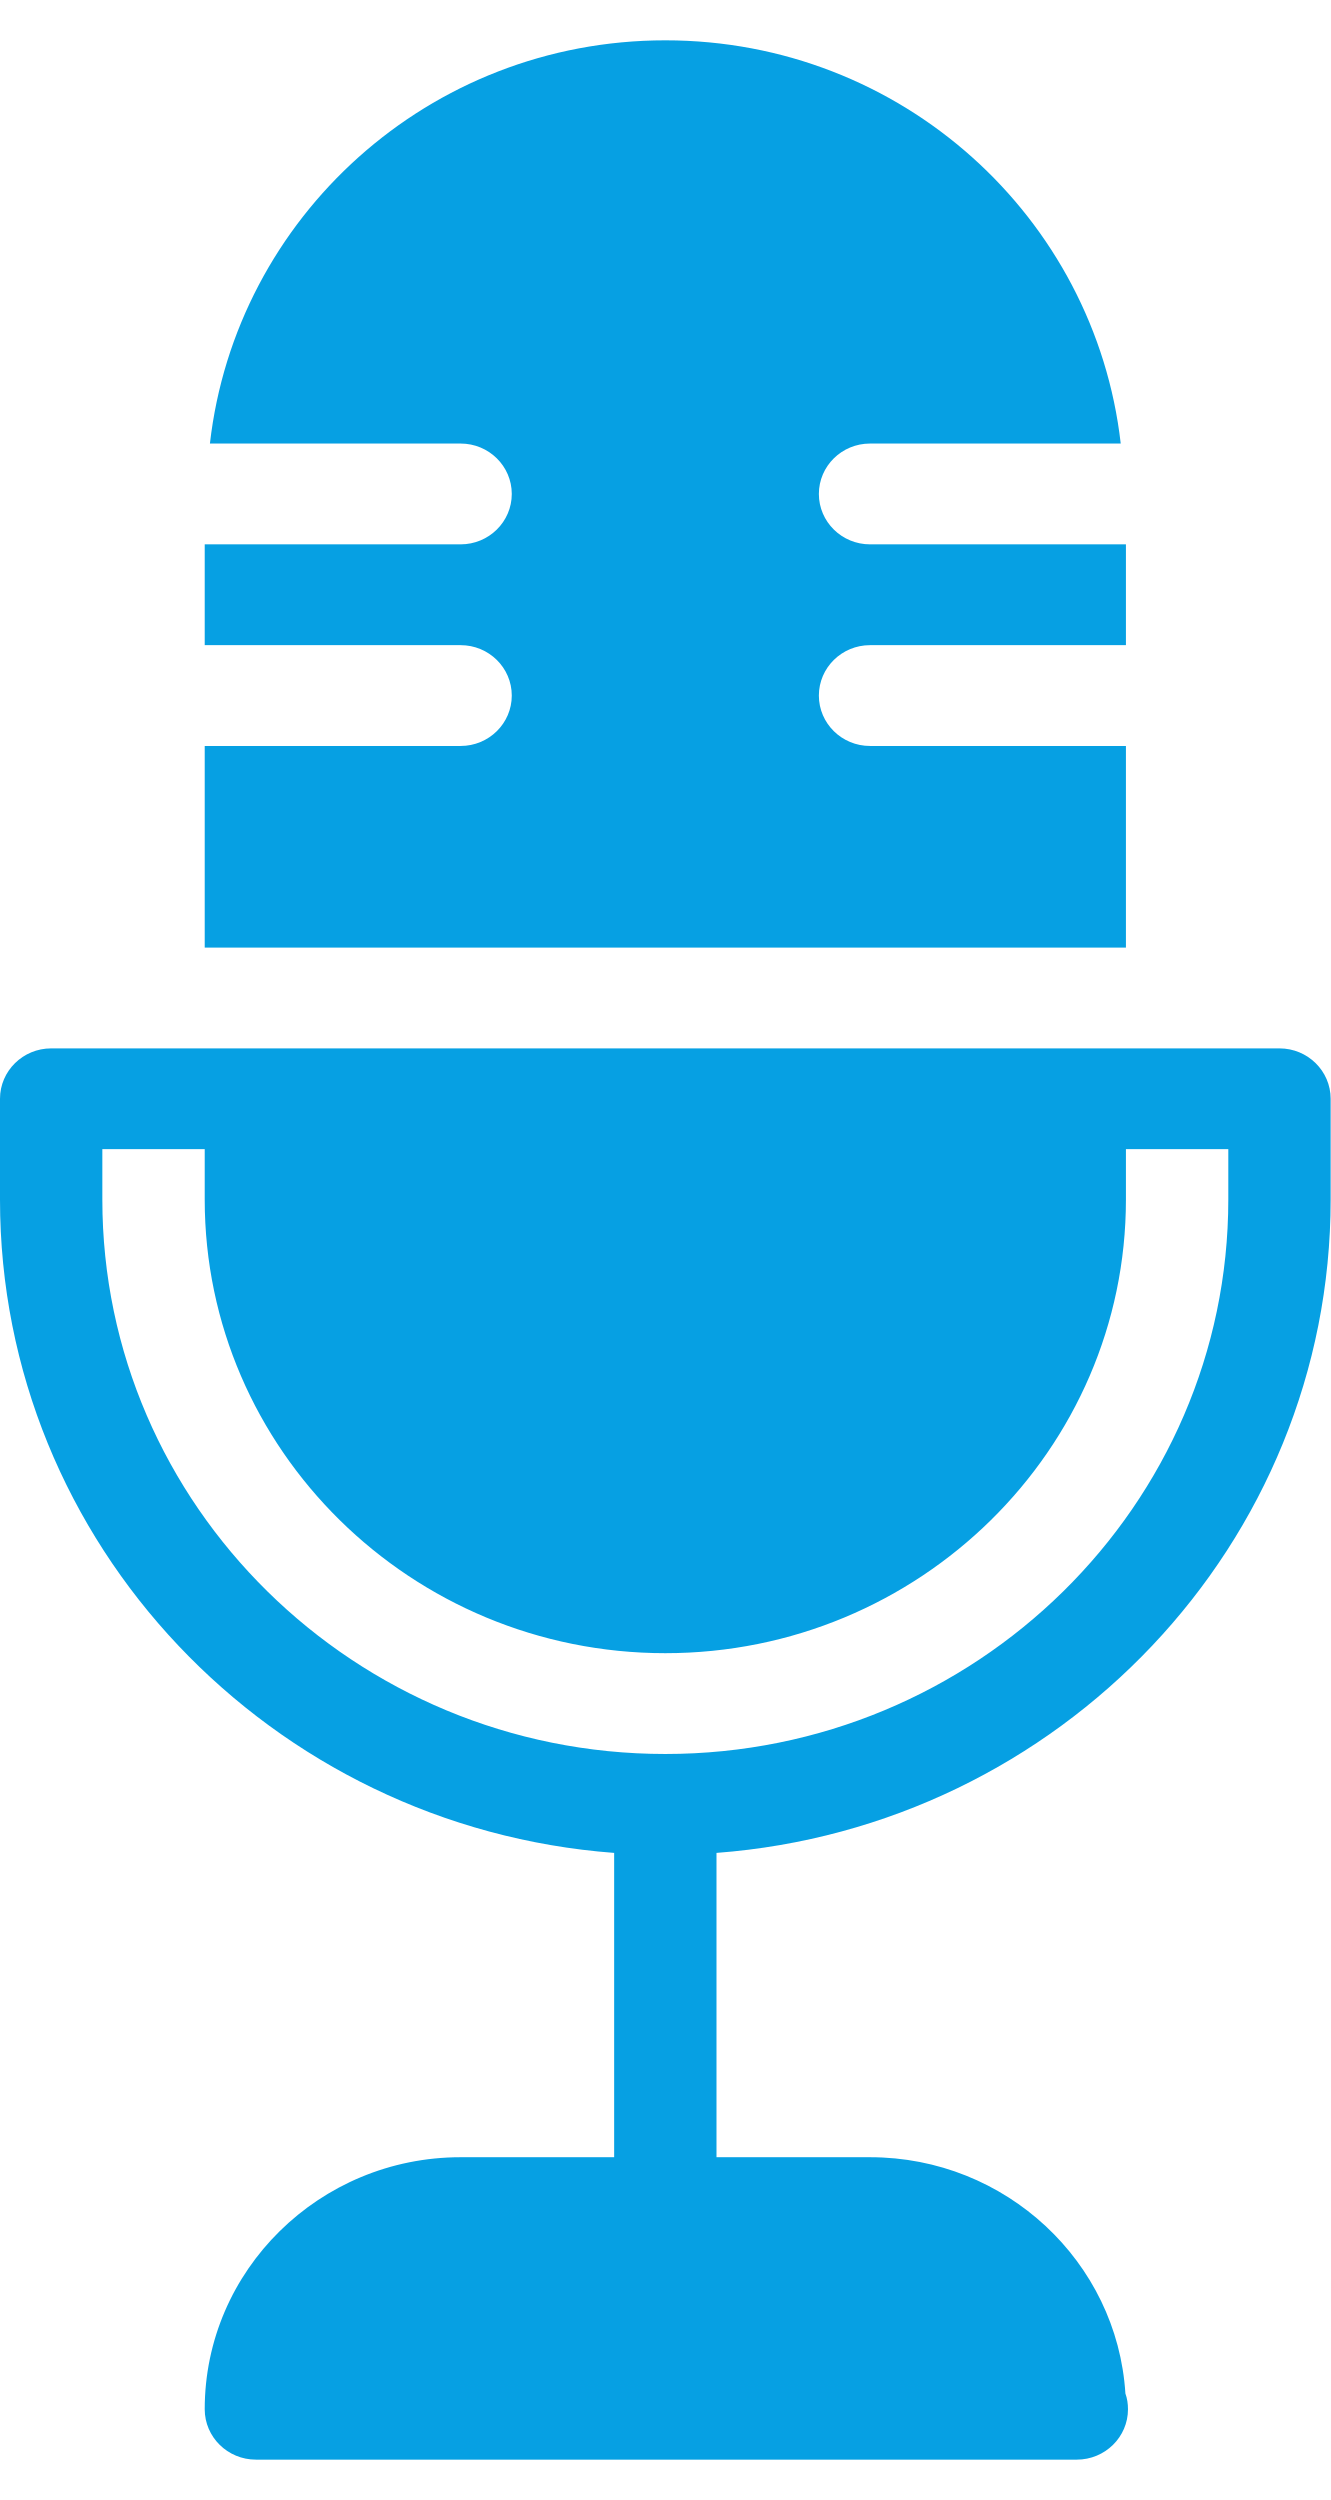
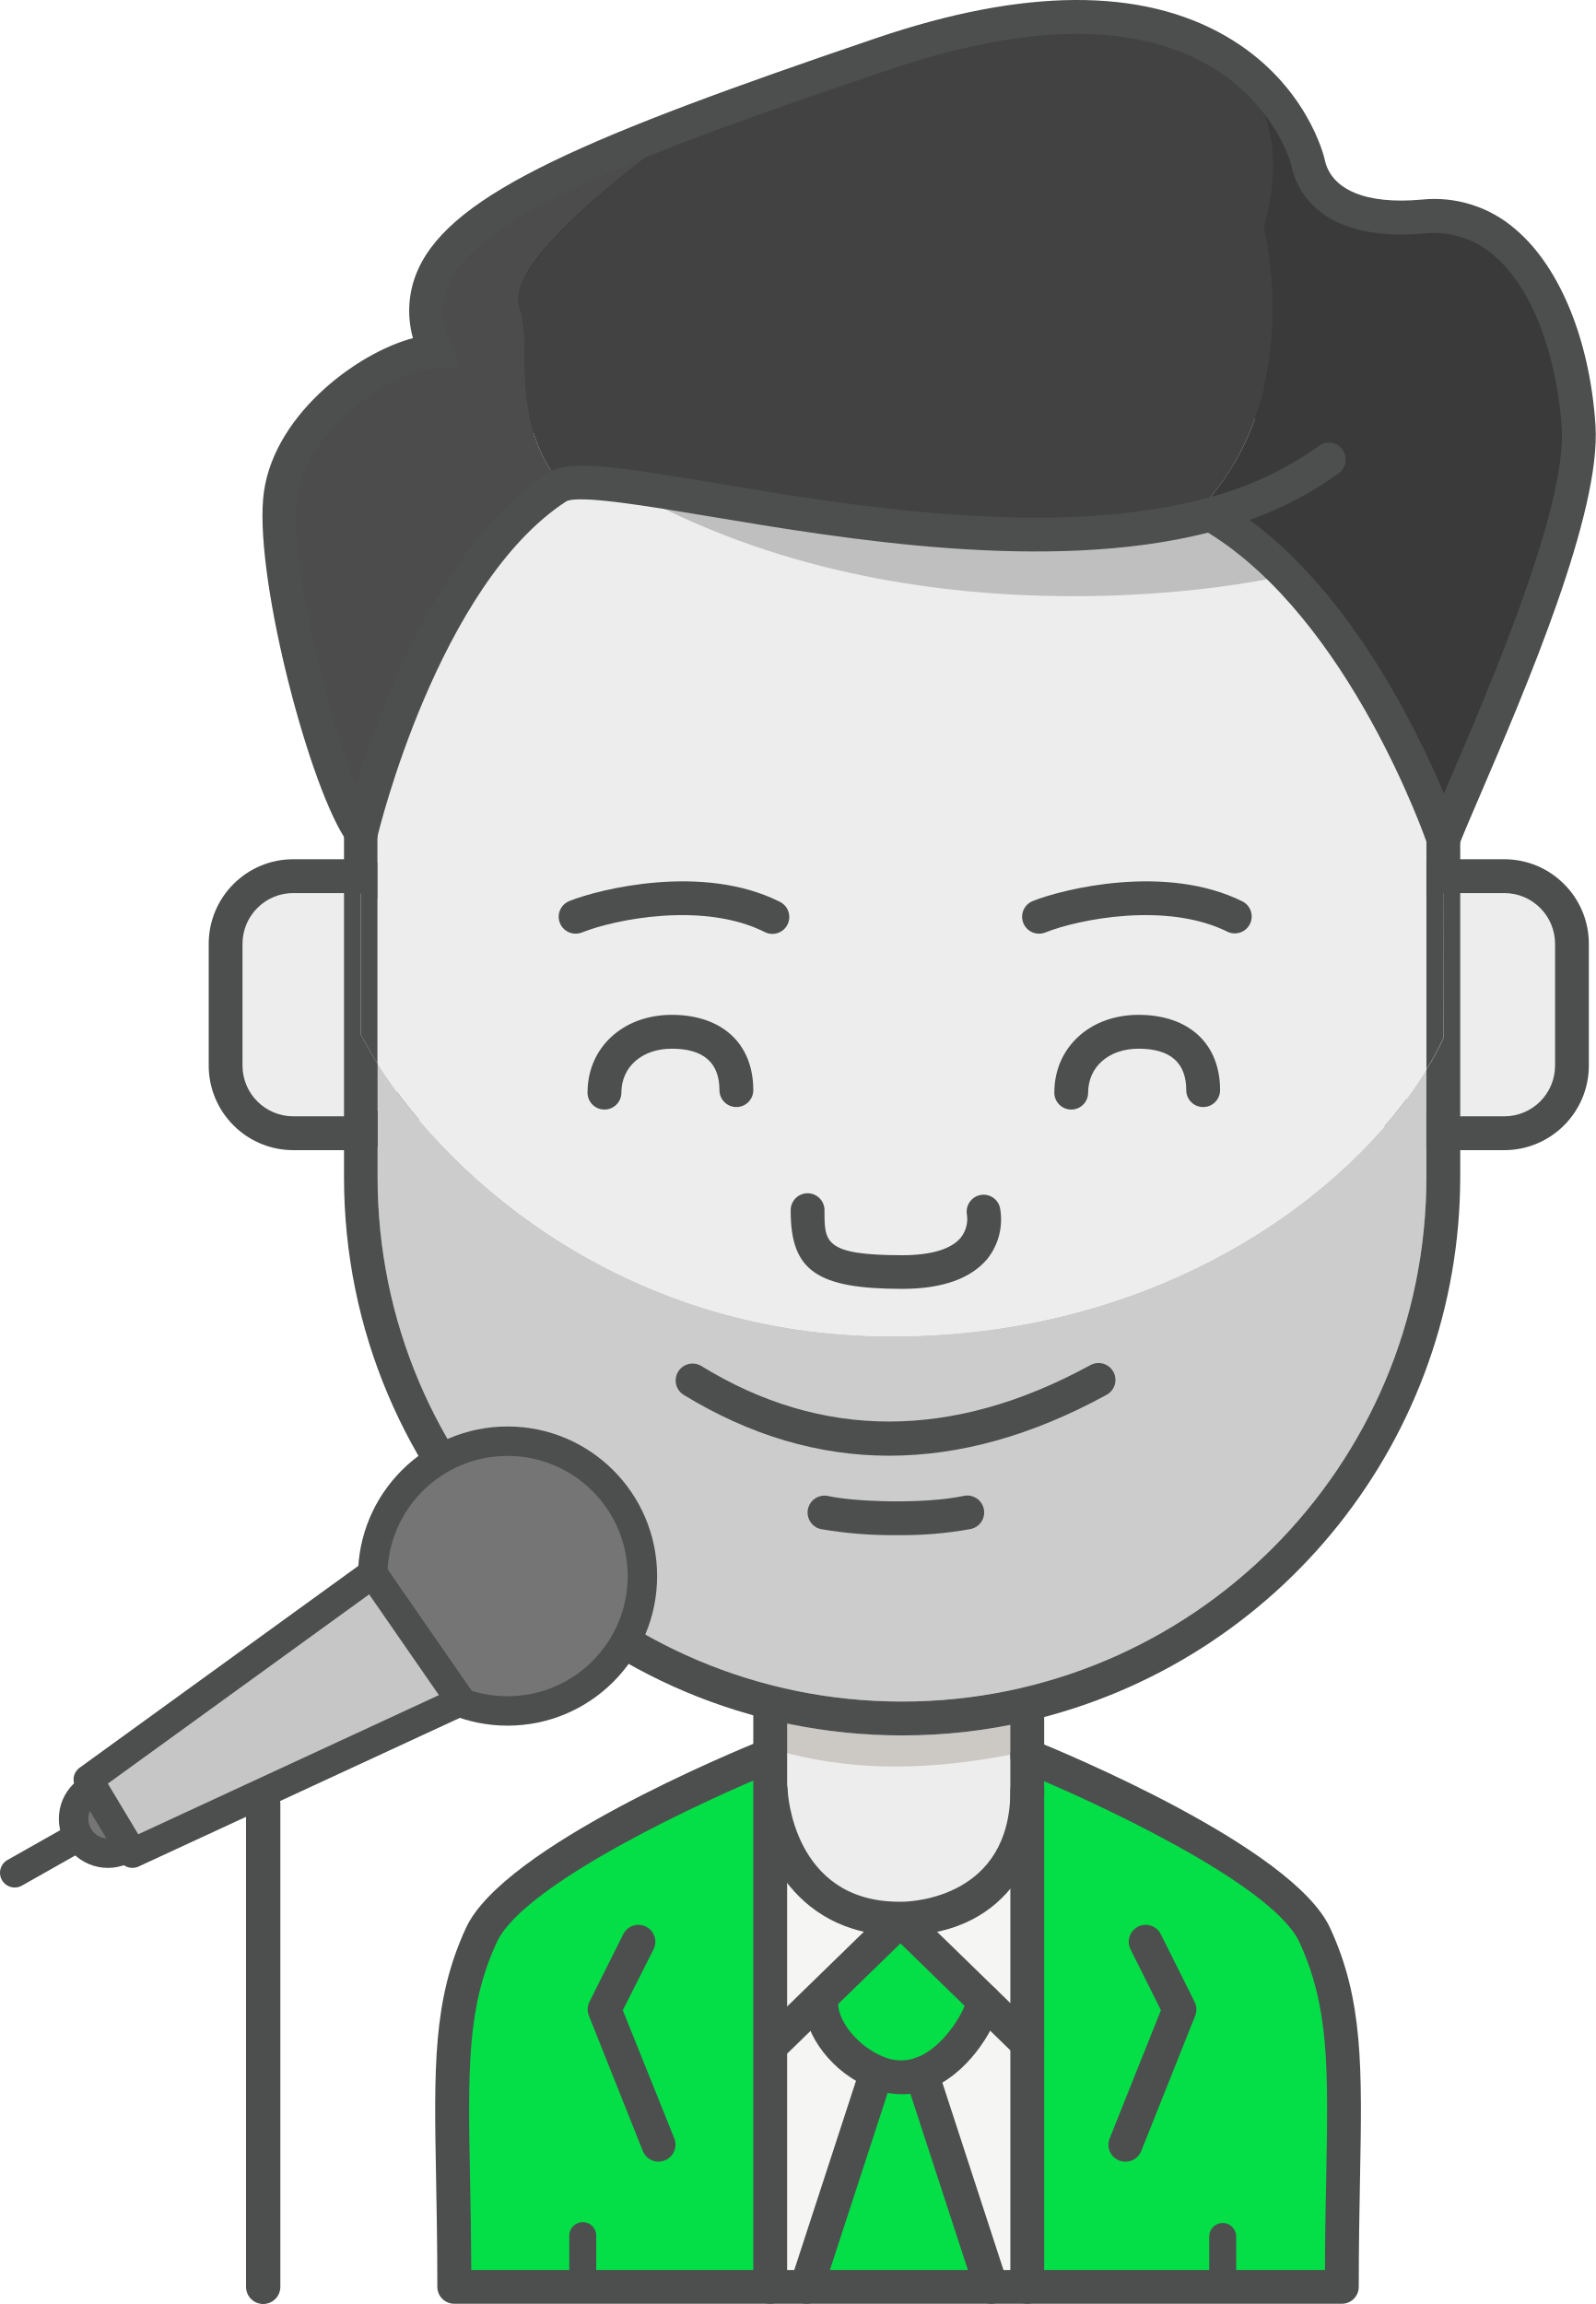
- <svg xmlns="http://www.w3.org/2000/svg" width="33px" height="62px" viewBox="0 0 33 60" version="1.1">
-   <defs />
-   <g id="Page-1" stroke="none" stroke-width="1" fill="none" fill-rule="evenodd">
-     <g id="wunder_landingpage_desktop_03" transform="translate(-704, -1004)" fill="#06A0E3">
-       <g id="Benifits" transform="translate(234, 1001)">
-         <g id="Make-Friends" transform="translate(341, 3)">
-           <path d="M155.654,25 L160.731,25 C161.431,25 162,25.56 162,26.25 L162,28.749 C162,37.289 155.276,44.311 146.769,44.952 L146.769,52.499 L150.577,52.499 C153.943,52.499 156.705,55.094 156.91,58.359 C156.954,58.481 156.974,58.611 156.974,58.749 C156.974,59.439 156.405,59.999 155.705,59.999 C155.692,60.001 155.672,59.999 155.654,59.999 L135.346,59.999 C134.646,59.999 134.077,59.439 134.077,58.749 C134.077,55.304 136.923,52.499 140.423,52.499 L144.231,52.499 L144.231,44.952 C135.724,44.311 129,37.289 129,28.749 L129,26.25 C129,25.56 129.569,25 130.269,25 L135.346,25 L155.654,25 Z M156.923,27.499 L156.923,28.749 C156.923,34.952 151.798,39.999 145.5,39.999 C139.202,39.999 134.077,34.952 134.077,28.749 L134.077,27.499 L131.538,27.499 L131.538,28.749 C131.538,36.332 137.803,42.499 145.5,42.499 C153.197,42.499 159.462,36.332 159.462,28.749 L159.462,27.499 L156.923,27.499 Z M140.423,10 L134.206,10 C134.846,4.39 139.636,0 145.5,0 C151.364,0 156.154,4.39 156.794,10 L150.577,10 C149.876,10 149.308,10.56 149.308,11.25 C149.308,11.94 149.876,12.5 150.577,12.5 L156.923,12.5 L156.923,15 L150.577,15 C149.876,15 149.308,15.56 149.308,16.25 C149.308,16.94 149.876,17.5 150.577,17.5 L156.923,17.5 L156.923,22.5 L134.077,22.5 L134.077,17.5 L140.423,17.5 C141.124,17.5 141.692,16.94 141.692,16.25 C141.692,15.56 141.124,15 140.423,15 L134.077,15 L134.077,12.5 L140.423,12.5 C141.124,12.5 141.692,11.94 141.692,11.25 C141.692,10.56 141.124,10 140.423,10 Z" id="Combined-Shape" />
-         </g>
-       </g>
+ <svg xmlns="http://www.w3.org/2000/svg" viewBox="0 0 325.42 469.77">
+   <defs>
+     <style>.cls-1{fill:#4d4e4e;}.cls-2{fill:#ededed;}.cls-3{fill:#f5f5f4;}.cls-4{fill:#04de47;}.cls-5{fill:#30302f;}.cls-6{fill:#ccc8c4;}.cls-7{fill:#ccc;}.cls-8{fill:#bfbfbf;}.cls-9{fill:#4c4c4c;}.cls-10{fill:#424242;}.cls-11{fill:#3a3a3a;}.cls-12{fill:none;stroke-width:7px;}.cls-12,.cls-13,.cls-14,.cls-15{stroke:#4d4e4e;stroke-linecap:round;stroke-linejoin:round;}.cls-13{fill:#757575;}.cls-13,.cls-14,.cls-15{stroke-width:6px;}.cls-14{fill:#c6c6c6;}.cls-15{fill:#fafafa;}</style>
+   </defs>
+   <g id="Layer_2" data-name="Layer 2">
+     <g id="Layer_1-2" data-name="Layer 1">
+       <path class="cls-1" d="M272.43,217.77a3,3,0,0,1-1.11-5.72c5.28-2.11,23.37-6.62,36.82.1a3,3,0,0,1-2.65,5.3c-10.65-5.32-26.13-2.23-32,.1A2.88,2.88,0,0,1,272.43,217.77Z" />
+       <path class="cls-2" d="M86,192.44v24.83a13.84,13.84,0,0,1-13.79,13.79H59.8A13.84,13.84,0,0,1,46,217.27V192.44a13.83,13.83,0,0,1,13.8-13.8H72.22A13.83,13.83,0,0,1,86,192.44Z" />
+       <path class="cls-1" d="M72.22,234.51H59.8a17.26,17.26,0,0,1-17.24-17.24V192.44A17.26,17.26,0,0,1,59.8,175.19H72.22a17.27,17.27,0,0,1,17.24,17.25v24.83A17.27,17.27,0,0,1,72.22,234.51ZM59.8,182.09a10.36,10.36,0,0,0-10.35,10.35v24.83A10.36,10.36,0,0,0,59.8,227.61H72.22a10.35,10.35,0,0,0,10.34-10.34V192.44a10.36,10.36,0,0,0-10.34-10.35Z" />
+       <path class="cls-2" d="M320.53,192.44v24.83a13.84,13.84,0,0,1-13.79,13.79H294.32a13.84,13.84,0,0,1-13.8-13.79V192.44a13.83,13.83,0,0,1,13.8-13.8h12.42A13.83,13.83,0,0,1,320.53,192.44Z" />
+       <path class="cls-1" d="M306.74,234.51H294.32a17.26,17.26,0,0,1-17.24-17.24V192.44a17.26,17.26,0,0,1,17.24-17.25h12.42A17.27,17.27,0,0,1,324,192.44v24.83A17.27,17.27,0,0,1,306.74,234.51Zm-12.42-52.42A10.36,10.36,0,0,0,284,192.44v24.83a10.36,10.36,0,0,0,10.35,10.34h12.42a10.35,10.35,0,0,0,10.34-10.34V192.44a10.36,10.36,0,0,0-10.34-10.35Z" />
+       <path class="cls-3" d="M209.48,416.61v49.66h-7.35l-14.2-43.5c6.44-2.35,11.45-9.89,12.72-14.76Z" />
+       <path class="cls-3" d="M209.48,365.11v51.5l-8.83-8.6L184,391.78l0-.6C205,390.89,209.48,373.76,209.48,365.11Z" />
+       <path class="cls-2" d="M209.48,358v7.13c0,8.65-4.51,25.78-25.54,26.07a5.24,5.24,0,0,1-.56,0h-.1c-21.41-.06-26.11-19.9-26.11-26.21h-.11V350.61a113.68,113.68,0,0,0,52.42.33Z" />
+       <path class="cls-4" d="M187.93,422.77l14.2,43.5H164.48l14.19-43.5.11-.28a14.56,14.56,0,0,0,5.18,1A11.45,11.45,0,0,0,187.93,422.77Z" />
+       <path class="cls-4" d="M184,391.78,200.65,408c-1.27,4.87-6.28,12.41-12.72,14.76a11.45,11.45,0,0,1-4,.74,14.56,14.56,0,0,1-5.18-1c-6.23-2.43-11.38-8.72-11.38-14.16l-.56-.58,16.43-16v-.58h.1a5.24,5.24,0,0,0,.56,0Z" />
+       <path class="cls-3" d="M183.28,391.2v.58l-16.43,16-9.09,8.86h-.69V365h.11C157.17,371.3,161.87,391.14,183.28,391.2Z" />
+       <path class="cls-3" d="M178.78,422.49l-.11.28-14.19,43.5h-7.42V416.61h.69l9.09-8.86.56.58C167.4,413.77,172.55,420.06,178.78,422.49Z" />
+       <path class="cls-4" d="M157.06,416.61v49.66H92.66c0-37.25-2.76-53.8,5.52-71.73C105.49,378.7,156.81,358,156.81,358h.25v58.63Z" />
+       <path class="cls-1" d="M259.56,89.93A106.92,106.92,0,0,0,77,165.53v51.35c-1.29-2.06-2.45-4.06-3.45-6V165.53a110.37,110.37,0,1,1,220.73,0v46.23a62.44,62.44,0,0,1-3.45,6.35V165.53A106.27,106.27,0,0,0,259.56,89.93Z" />
+       <path class="cls-5" d="M88.77,71.72C79.11,48.27,106.7,35.86,179.82,11s86.37,19.36,86.91,22.07c1.38,6.9,8.28,12.41,23.45,11,20.65-1.87,30.35,22.08,31.73,42.77s-22.07,70.18-27.59,84.15c0,0-15.86-47.07-46.56-65.61l-.21-.73c-50.64,14.06-124.83-11.31-134-5.39-27.59,17.93-40,70.35-40,70.35-7.13-9.85-17.93-51-16.55-67.6S79.11,71.72,88.77,71.72Z" />
+       <path class="cls-6" d="M184,353.84a113,113,0,0,1-26.9-3.23v5.89c11.47,3.45,27.74,5.93,52.42.53v-6.09A112.49,112.49,0,0,1,184,353.84Z" />
+       <path class="cls-1" d="M118.84,468.82a2.75,2.75,0,0,1-2.75-2.75V456a2.75,2.75,0,1,1,5.49,0v10.12A2.75,2.75,0,0,1,118.84,468.82Z" />
+       <path class="cls-4" d="M268.11,394.54c8.28,17.93,5.52,34.48,5.52,71.73H209.48V358S260.8,378.7,268.11,394.54Z" />
+       <path class="cls-1" d="M209.48,469.72a3.44,3.44,0,0,1-3.45-3.45V347.87a3.45,3.45,0,0,1,6.9,0v118.4A3.45,3.45,0,0,1,209.48,469.72Z" />
+       <path class="cls-1" d="M157.06,469.72a3.44,3.44,0,0,1-3.45-3.45V347.87a3.45,3.45,0,1,1,6.9,0v118.4A3.45,3.45,0,0,1,157.06,469.72Z" />
+       <path class="cls-1" d="M229.48,440.75a3.45,3.45,0,0,1-3.2-4.73l10.46-26.15-6.2-12.41a3.45,3.45,0,0,1,6.17-3.09l6.89,13.8a3.43,3.43,0,0,1,.12,2.82l-11,27.59A3.43,3.43,0,0,1,229.48,440.75Z" />
+       <path class="cls-1" d="M134.3,440.75a3.46,3.46,0,0,1-3.21-2.17l-11-27.59a3.43,3.43,0,0,1,.11-2.82l6.9-13.8a3.45,3.45,0,0,1,6.17,3.09L127,409.87,137.5,436a3.45,3.45,0,0,1-3.2,4.73Z" />
+       <path class="cls-1" d="M183.38,394.65c-22.44-.06-29.66-20-29.66-29.66a3.45,3.45,0,0,1,6.9,0c0,.22,1,22.7,22.67,22.76h.61c2.26,0,22.13-.93,22.13-22.62a3.45,3.45,0,0,1,6.9,0c0,10.8-6.08,29.16-28.85,29.52Z" />
+       <path class="cls-1" d="M209.48,420.06a3.46,3.46,0,0,1-2.41-1l-25.52-24.83a3.45,3.45,0,0,1,4.81-4.95l25.53,24.84a3.45,3.45,0,0,1-2.41,5.92Z" />
+       <path class="cls-1" d="M157.75,420.06a3.45,3.45,0,0,1-2.41-5.92l25.52-24.84a3.45,3.45,0,1,1,4.81,4.95l-25.52,24.83A3.45,3.45,0,0,1,157.75,420.06Z" />
+       <path class="cls-1" d="M184,427a17.73,17.73,0,0,1-6.42-1.25c-7.62-3-13.59-10.6-13.59-17.37a3.45,3.45,0,1,1,6.9,0c0,3.92,4.29,9,9.19,10.94a9.06,9.06,0,0,0,6.7.27c5.23-1.92,9.57-8.55,10.57-12.4a3.45,3.45,0,0,1,6.68,1.74c-1.4,5.37-6.94,14.23-14.87,17.13A14.74,14.74,0,0,1,184,427Z" />
+       <path class="cls-1" d="M202.13,469.72a3.44,3.44,0,0,1-3.28-2.38l-14.2-43.49a3.45,3.45,0,1,1,6.56-2.14L205.4,465.2a3.44,3.44,0,0,1-2.2,4.35A3.37,3.37,0,0,1,202.13,469.72Z" />
+       <path class="cls-1" d="M164.48,469.72a3.28,3.28,0,0,1-1.07-.17,3.45,3.45,0,0,1-2.21-4.35l14.19-43.49a3.45,3.45,0,1,1,6.56,2.14l-14.19,43.49A3.45,3.45,0,0,1,164.48,469.72Z" />
+       <path class="cls-7" d="M290.87,218.11V240A106.92,106.92,0,0,1,77,240V216.88C92.3,241,128.18,272.45,181.89,272.45,236.67,272.45,275.34,243.48,290.87,218.11Z" />
+       <path class="cls-2" d="M290.87,165.53v52.58c-15.53,25.37-54.2,54.34-109,54.34C128.18,272.45,92.3,241,77,216.88V165.53a106.92,106.92,0,1,1,213.83,0Z" />
+       <path class="cls-1" d="M264.44,85.05A113.82,113.82,0,0,0,70.15,165.53V240A113.83,113.83,0,0,0,184,353.84a112.49,112.49,0,0,0,25.52-2.9A114,114,0,0,0,297.77,240v-74.5A113.14,113.14,0,0,0,264.44,85.05Zm29.88,126.71a62.44,62.44,0,0,1-3.45,6.35V240A106.92,106.92,0,0,1,77,240V216.88c-1.29-2.06-2.45-4.06-3.45-6V165.53a110.37,110.37,0,1,1,220.73,0Z" />
+       <path class="cls-1" d="M181.33,296.81q-21.66,0-42-12.46a3.45,3.45,0,0,1,3.62-5.87c24.67,15.18,51.36,15.15,79.31-.09a3.45,3.45,0,1,1,3.31,6.05Q202.94,296.8,181.33,296.81Z" />
+       <path class="cls-1" d="M184,262.79c-17.45,0-22.76-3.71-22.76-15.86a3.45,3.45,0,1,1,6.89,0c0,6.34,0,9,15.87,9,5.86,0,10-1.24,11.92-3.58a6.11,6.11,0,0,0,1.26-4.68,3.46,3.46,0,0,1,2.68-4,3.42,3.42,0,0,1,4.06,2.6,12.9,12.9,0,0,1-2.56,10.38C198,260.69,192.16,262.79,184,262.79Z" />
+       <path class="cls-1" d="M117.4,190.37a3.45,3.45,0,0,1-1.29-6.66c6.14-2.45,27.19-7.7,42.83.12a3.45,3.45,0,1,1-3.08,6.17c-12.39-6.19-30.4-2.59-37.18.12A3.43,3.43,0,0,1,117.4,190.37Z" />
+       <path class="cls-1" d="M211.89,190.37a3.45,3.45,0,0,1-1.28-6.66c6.14-2.45,27.19-7.7,42.83.12a3.45,3.45,0,0,1-3.08,6.17c-12.39-6.19-30.4-2.59-37.19.12A3.39,3.39,0,0,1,211.89,190.37Z" />
+       <path class="cls-8" d="M259.14,117.94s-69,15.17-128.29-16.56S244,90.35,244,90.35L266,102.76Z" />
+       <path class="cls-1" d="M218.45,226.23a3.44,3.44,0,0,1-3.45-3.45c0-9.19,7.22-15.86,17.18-15.86,10.25,0,16.62,5.88,16.62,15.35a3.45,3.45,0,0,1-6.9,0c0-5.61-3.27-8.45-9.72-8.45-6.06,0-10.29,3.68-10.29,9A3.44,3.44,0,0,1,218.45,226.23Z" />
+       <path class="cls-1" d="M123.26,226.23a3.44,3.44,0,0,1-3.45-3.45c0-9.19,7.23-15.86,17.18-15.86,10.25,0,16.62,5.88,16.62,15.35a3.45,3.45,0,1,1-6.9,0c0-5.61-3.27-8.45-9.72-8.45-6.05,0-10.28,3.68-10.28,9A3.45,3.45,0,0,1,123.26,226.23Z" />
+       <path class="cls-1" d="M183,313a84.12,84.12,0,0,1-15.61-1.23,3.45,3.45,0,1,1,1.49-6.74c5.35,1.18,19.27,1.7,27.52,0a3.45,3.45,0,1,1,1.4,6.75A77,77,0,0,1,183,313Z" />
+       <path class="cls-9" d="M142.07,24.35C97.35,41.14,81,52.86,88.77,71.72c-9.66,0-30.35,13.8-31.73,30.35s9.42,57.75,16.55,67.6c0,0,12.42-52.42,40-70.35a4,4,0,0,1,.88-.41c-10.91-13.48-5.71-28.8-8.47-36.15S119.43,40.7,142.07,24.35Z" />
+       <path class="cls-10" d="M257.76,46.2c4.24-14.53,1-24.54-5.29-33.07C240.3,4,218.39-2.07,179.82,11,165.5,15.89,153,20.27,142.07,24.35,119.43,40.7,103.31,55.55,106,62.76s-2.44,22.67,8.47,36.15c11.81-4,79.08,17.93,128.07,7C267.34,82.64,257.76,46.2,257.76,46.2Z" />
+       <path class="cls-11" d="M247.76,105.44c30.7,18.54,46.56,65.61,46.56,65.61,5.52-14,29-63.46,27.59-84.15s-11.08-44.64-31.73-42.77C275,45.51,268.11,40,266.73,33.1c-.25-1.28-3.35-11.82-14.26-20,6.33,8.53,9.53,18.54,5.29,33.07,0,0,9.58,36.44-15.21,59.75q2.53-.56,5-1.24Z" />
+       <path class="cls-1" d="M294.07,181.08l-3-8.93c-.15-.45-15.71-45.74-44.73-63.55-32.58,8.26-74,1.32-101.61-3.3-12.5-2.09-26.67-4.46-29.25-3.08C89.38,119.17,77.07,170,77,170.47l-1.74,7.32-4.41-6.1c-7.47-10.32-18.65-52.44-17.2-69.9C55,85.15,72.59,72,84.21,68.94a20.53,20.53,0,0,1,1.07-14.06c7.07-15.57,34.54-27.12,93.43-47.12,30.06-10.21,54-10.35,71.25-.4,16.67,9.62,20.12,24.91,20.15,25.07,1.26,6.28,8.47,9.3,19.76,8.27a25.17,25.17,0,0,1,19.27,6.14c9,7.68,15.06,22.57,16.21,39.83,1.19,17.84-14.24,53.81-23.46,75.29-1.83,4.25-3.4,7.92-4.36,10.36ZM254.82,106c11.2,8.28,21.53,20.86,30.75,37.51a189.33,189.33,0,0,1,8.87,18.29l1.11-2.58c8.39-19.54,24-55.92,22.92-72.11-.79-11.92-4.84-27.39-13.81-35a18.52,18.52,0,0,0-14.17-4.51c-22.23,2-26.39-10-27.14-13.8,0-.12-3.22-12.68-17-20.56-15.41-8.78-37.41-8.42-65.38,1.08C132.72,30.66,98.09,43.37,91.56,57.73c-1.73,3.8-1.6,7.83.4,12.68l2,4.76H88.77c-8.35,0-27.1,12.87-28.29,27.19-1.08,12.88,6,42.71,12.15,57.89,4.87-16,17.32-49.68,39.09-63.83,4.28-2.77,13.55-1.36,34.13,2.08,27.62,4.62,69.36,11.61,100.78,2.89A67.8,67.8,0,0,0,268.82,91a3.45,3.45,0,1,1,4.09,5.55A70.68,70.68,0,0,1,254.82,106Z" />
+       <path class="cls-1" d="M249.33,468.82a2.75,2.75,0,0,1-2.75-2.75V456a2.75,2.75,0,0,1,5.5,0v10.12A2.75,2.75,0,0,1,249.33,468.82Z" />
+       <path class="cls-1" d="M273.63,469.72h-181a3.45,3.45,0,0,1-3.45-3.45c0-8.21-.13-15.47-.25-21.87-.43-22.84-.69-36.63,6.09-51.31,7.66-16.6,55.08-36.14,60.47-38.31a3.45,3.45,0,1,1,2.58,6.4C144.18,366.8,106.83,384,101.31,396c-6.11,13.25-5.88,25.69-5.46,48.29.11,5.52.22,11.68.25,18.55H270.19c0-6.87.14-13,.25-18.55.42-22.6.65-35-5.46-48.29-5.53-12-42.87-29.18-56.79-34.8a3.45,3.45,0,0,1,2.58-6.4c5.38,2.17,52.81,21.71,60.47,38.31,6.78,14.68,6.52,28.47,6.09,51.31-.12,6.4-.25,13.66-.25,21.87A3.45,3.45,0,0,1,273.63,469.72Z" />
+       <line class="cls-12" x1="53.67" y1="466.27" x2="53.67" y2="367.85" />
+       <circle class="cls-13" cx="103.5" cy="321.35" r="27.5" />
+       <circle class="cls-13" cx="22" cy="370.85" r="7" />
+       <polygon class="cls-14" points="27 377.85 94 346.85 76 320.85 18 362.85 27 377.85" />
+       <line class="cls-15" x1="16.02" y1="374.49" x2="3" y2="381.85" />
    </g>
  </g>
</svg>
